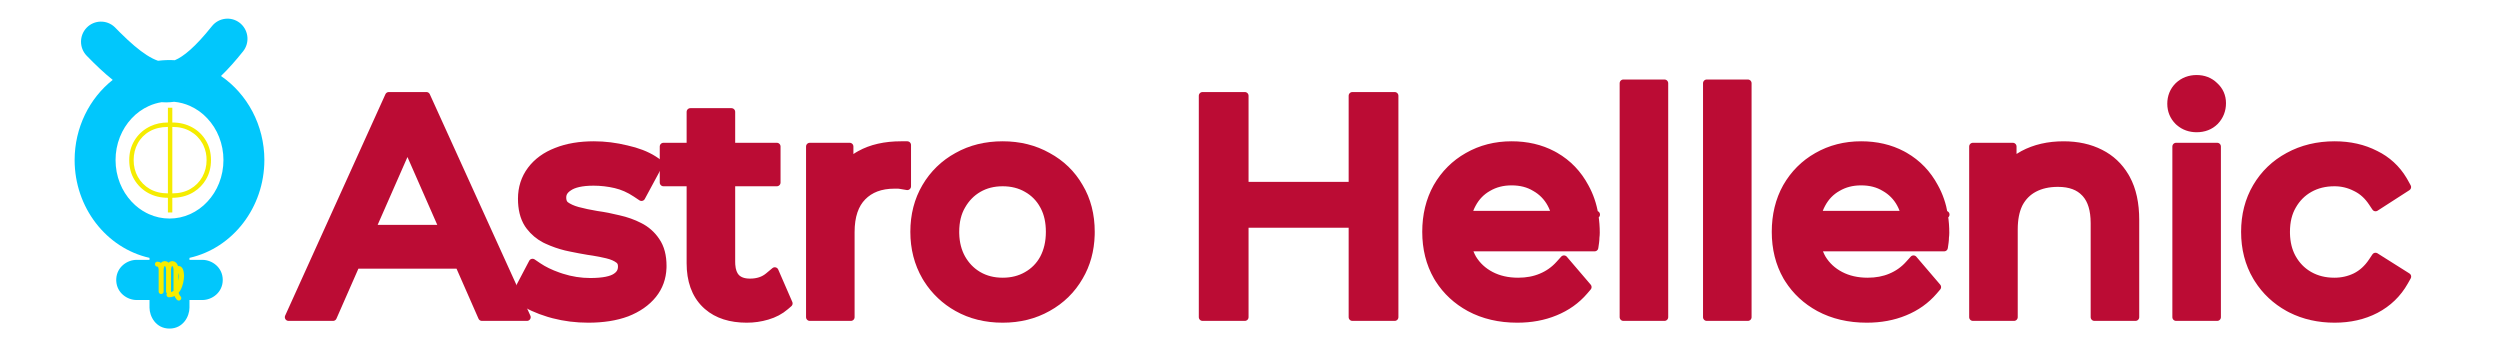
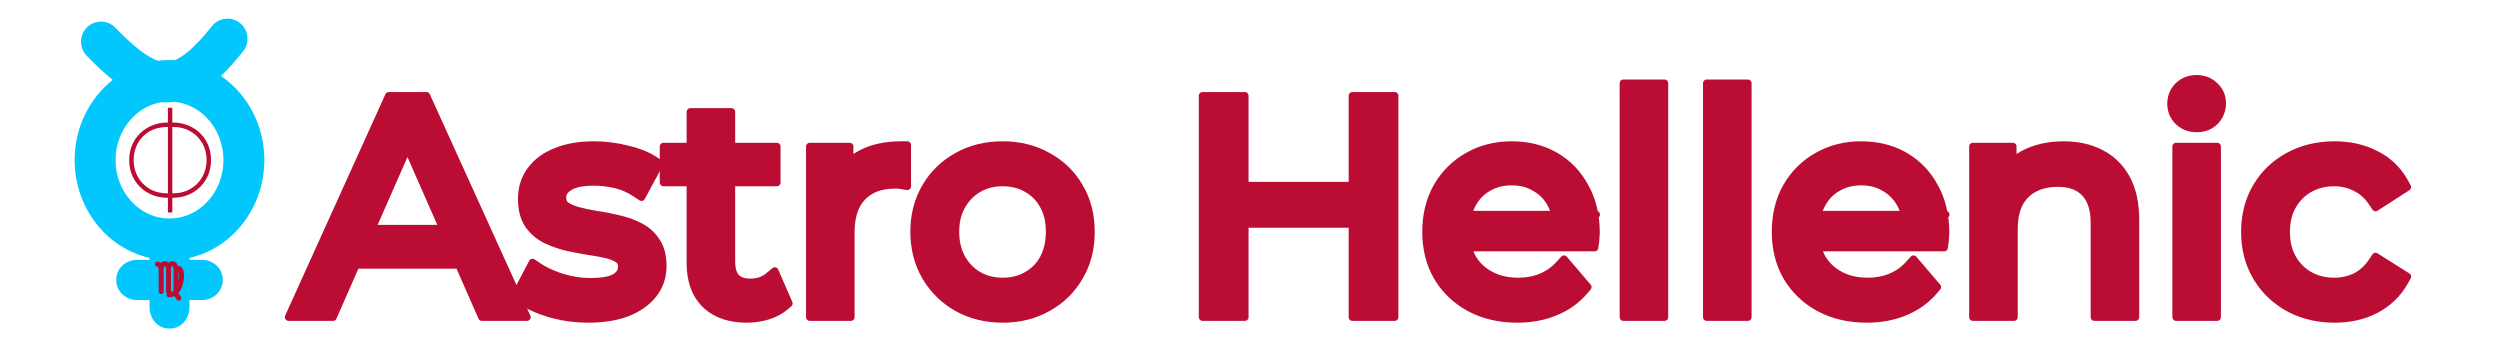
<svg xmlns="http://www.w3.org/2000/svg" fill="none" viewBox="0 0 402 56">
  <path fill="#01C7FC" d="M35.93 25.737a10 10 0 0 0-.702-3.711v-.002a9.4 9.4 0 0 0-1.895-2.994 8.6 8.6 0 0 0-2.756-1.982v-.001A8 8 0 0 0 28 16.369a10 10 0 0 1-1.267.092 10 10 0 0 1-.754-.028 8 8 0 0 0-2.046.614 8.6 8.6 0 0 0-2.757 1.984h-.001a9.5 9.5 0 0 0-1.892 2.996h-.001a10 10 0 0 0-.7 3.71c0 1.299.237 2.544.7 3.712a9.5 9.5 0 0 0 1.895 2.995 8.7 8.7 0 0 0 2.378 1.801l.379.182a8 8 0 0 0 3.321.714 8 8 0 0 0 3.32-.713h.001a8.6 8.6 0 0 0 2.757-1.984l.001-.001a9.4 9.4 0 0 0 1.894-2.993 10 10 0 0 0 .701-3.713m6.58 0c0 7.604-5.07 14.162-12.043 15.727v.319h2.058c1.607 0 3.294 1.242 3.294 3.23 0 1.994-1.692 3.231-3.294 3.231h-2.058v1.234c0 1.366-.996 3.356-3.212 3.356-2.215 0-3.212-1.989-3.212-3.356v-1.234h-2.058c-1.548 0-3.188-1.16-3.289-3.046l-.005-.184.005-.184c.1-1.883 1.736-3.047 3.29-3.047h2.057v-.32C17.07 39.898 12 33.34 12 25.737c0-5.21 2.381-9.932 6.125-12.89-1.372-1.1-2.76-2.413-4.186-3.885a3.246 3.246 0 0 1 .006-4.518 3.2 3.2 0 0 1 4.472-.11l.121.117.745.756c1.696 1.69 3.105 2.878 4.318 3.655.7.448 1.297.735 1.813.909a15 15 0 0 1 2.7-.09c1.387-.583 3.262-2.087 5.966-5.473a3.2 3.2 0 0 1 4.439-.556l.132.106.123.11a3.246 3.246 0 0 1 .314 4.387c-1.17 1.465-2.348 2.807-3.557 3.964 4.232 2.89 6.98 7.921 6.98 13.518" />
  <path fill="#01C7FC" d="M21.985 44.325h10.54c.416 0 .752.308.752.689s-.336.688-.752.688h-10.54c-.414 0-.752-.308-.752-.688s.338-.69.752-.69" />
  <path fill="#01C7FC" d="M27.924 37.9v11.577c0 .45-.3.814-.669.814s-.669-.364-.669-.814V37.9z" />
  <path fill="#01C7FC" d="M27.255 12.198c7.021 0 12.713 6.062 12.713 13.54s-5.692 13.538-12.713 13.538-12.712-6.06-12.712-13.539c0-7.477 5.691-13.54 12.712-13.54m-7.932 21.986a11.2 11.2 0 0 0 3.567 2.562 10.55 10.55 0 0 0 4.365.938 10.55 10.55 0 0 0 4.366-.938 11.2 11.2 0 0 0 3.566-2.562 12 12 0 0 0 2.405-3.797c.584-1.473.88-3.036.88-4.65 0-1.613-.296-3.178-.88-4.65a12 12 0 0 0-2.405-3.797 11.2 11.2 0 0 0-3.566-2.561 10.6 10.6 0 0 0-4.366-.938 10.55 10.55 0 0 0-4.365.938 11.2 11.2 0 0 0-3.567 2.56 12 12 0 0 0-2.403 3.799 12.5 12.5 0 0 0-.881 4.65c0 1.613.296 3.177.88 4.649a12 12 0 0 0 2.404 3.797" />
  <path fill="#01C7FC" d="M36.067 5.794a.657.657 0 0 1 .942-.095.7.7 0 0 1 .092.97c-3.767 4.716-6.945 7.23-10.382 7.249-3.41.018-6.794-2.431-10.954-6.725a.703.703 0 0 1 0-.974.656.656 0 0 1 .947.002c4.178 4.31 7.204 6.335 10 6.32 2.77-.015 5.596-2.04 9.355-6.747" />
-   <path fill="#F5EC00" d="M27.709 17.327v2.371q1.783.003 3.19.775a5.74 5.74 0 0 1 2.219 2.145q.81 1.366.81 3.134 0 1.753-.818 3.126a5.8 5.8 0 0 1-1.884 1.948l-.343.206c-.938.515-1.996.77-3.174.773v2.355h-.71v-2.355q-1.768-.002-3.174-.773a5.86 5.86 0 0 1-2.228-2.154q-.817-1.373-.817-3.126 0-1.76.826-3.134a5.86 5.86 0 0 1 2.236-2.145l.36-.184q1.272-.595 2.797-.59v-2.372zm-.71 3.082q-1.72.011-2.942.717a4.9 4.9 0 0 0-1.904 1.928q-.661 1.211-.662 2.698 0 1.479.678 2.69a5.1 5.1 0 0 0 1.913 1.936h-.001q1.236.714 2.918.717zm.71 10.686q1.682-.004 2.909-.717a5.05 5.05 0 0 0 1.913-1.929 5.5 5.5 0 0 0 .687-2.698 5.4 5.4 0 0 0-.512-2.382l-.158-.306a5 5 0 0 0-1.921-1.937h-.001q-1.235-.721-2.917-.718z" />
-   <path stroke="#F5EC00" stroke-linecap="round" stroke-linejoin="round" stroke-width=".8" d="M28.749 47.933s-.448-.44-.448-1.056v-3.522s0-.969-.598-.969c-.597 0-.597.969-.597.969m0 0v3.522m0-3.522s-.006-.969-.598-.969c-.59 0-.597.969-.597.969m0 3.522v-3.522m0 0s0-.88-.597-.88M28.3 44.41s0-1.233.448-1.233.448 1.233.448 1.233-.075 2.994-2.017 2.994" />
+   <path fill="#BB0C34" d="M27.709 17.327v2.371q1.783.003 3.19.775a5.74 5.74 0 0 1 2.219 2.145q.81 1.366.81 3.134 0 1.753-.818 3.126a5.8 5.8 0 0 1-1.884 1.948l-.343.206c-.938.515-1.996.77-3.174.773v2.355h-.71v-2.355q-1.768-.002-3.174-.773a5.86 5.86 0 0 1-2.228-2.154q-.817-1.373-.817-3.126 0-1.76.826-3.134a5.86 5.86 0 0 1 2.236-2.145l.36-.184q1.272-.595 2.797-.59v-2.372zm-.71 3.082q-1.72.011-2.942.717a4.9 4.9 0 0 0-1.904 1.928q-.661 1.211-.662 2.698 0 1.479.678 2.69a5.1 5.1 0 0 0 1.913 1.936h-.001q1.236.714 2.918.717zm.71 10.686q1.682-.004 2.909-.717a5.05 5.05 0 0 0 1.913-1.929 5.5 5.5 0 0 0 .687-2.698 5.4 5.4 0 0 0-.512-2.382l-.158-.306a5 5 0 0 0-1.921-1.937h-.001q-1.235-.721-2.917-.718z" />
+   <path stroke="#BB0C34" stroke-linecap="round" stroke-linejoin="round" stroke-width=".8" d="M28.749 47.933s-.448-.44-.448-1.056v-3.522s0-.969-.598-.969c-.597 0-.597.969-.597.969m0 0v3.522m0-3.522s-.006-.969-.598-.969c-.59 0-.597.969-.597.969m0 3.522v-3.522m0 0s0-.88-.597-.88M28.3 44.41s0-1.233.448-1.233.448 1.233.448 1.233-.075 2.994-2.017 2.994" />
  <path fill="#BB0C34" d="M375.409 50.288q-3.888 0-6.96-1.68-3.024-1.68-4.752-4.608t-1.728-6.72 1.728-6.72 4.752-4.56q3.072-1.68 6.96-1.68 3.456 0 6.144 1.392 2.736 1.344 4.224 4.032L382.273 32q-1.248-1.872-3.072-2.736a8.3 8.3 0 0 0-3.84-.912q-2.496 0-4.464 1.104t-3.12 3.12q-1.152 1.968-1.152 4.704t1.152 4.752 3.12 3.12 4.464 1.104q2.064 0 3.84-.864 1.824-.912 3.072-2.784l3.504 2.208q-1.488 2.64-4.224 4.08-2.688 1.392-6.144 1.392" />
  <path fill="#BB0C34" d="M350.915 50V24.56h4.608V50zm2.304-30.336q-1.344 0-2.256-.864-.864-.864-.864-2.112 0-1.296.864-2.16.912-.864 2.256-.864t2.208.864q.912.816.912 2.064 0 1.296-.864 2.208-.864.864-2.256.864" />
  <path fill="#BB0C34" d="M318.243 50V24.56h4.416v6.864l-.72-1.824q1.248-2.496 3.84-3.888t6.048-1.392q3.12 0 5.472 1.2 2.4 1.2 3.744 3.648t1.344 6.192V50h-4.608V35.888q0-3.696-1.824-5.568-1.776-1.872-5.04-1.872-2.448 0-4.272.96t-2.832 2.832q-.96 1.872-.96 4.656V50z" />
  <path fill="#BB0C34" d="M300.18 50.288q-4.08 0-7.2-1.68-3.072-1.68-4.8-4.608-1.68-2.928-1.68-6.72t1.632-6.72q1.68-2.928 4.56-4.56 2.928-1.68 6.576-1.68 3.696 0 6.528 1.632t4.416 4.608q1.632 2.928 1.632 6.864 0 .288-.048.672 0 .384-.048.72H290.1v-3.312h19.248l-1.872 1.152q.048-2.448-1.008-4.368a7.5 7.5 0 0 0-2.928-2.976q-1.824-1.104-4.272-1.104-2.4 0-4.272 1.104-1.872 1.056-2.928 3.024-1.056 1.92-1.056 4.416v.768q0 2.544 1.152 4.56 1.2 1.968 3.312 3.072t4.848 1.104q2.256 0 4.08-.768a8.94 8.94 0 0 0 3.264-2.304l2.544 2.976q-1.728 2.016-4.32 3.072-2.544 1.056-5.712 1.056" />
  <path fill="#BB0C34" d="M275.446 50V14.384h4.608V50z" />
  <path fill="#BB0C34" d="M262.04 50V14.384h4.608V50z" />
  <path fill="#BB0C34" d="M243.977 50.288q-4.08 0-7.2-1.68-3.072-1.68-4.8-4.608-1.68-2.928-1.68-6.72t1.632-6.72q1.68-2.928 4.56-4.56 2.928-1.68 6.576-1.68 3.696 0 6.528 1.632t4.416 4.608q1.632 2.928 1.632 6.864 0 .288-.048.672 0 .384-.048.72h-21.648v-3.312h19.248l-1.872 1.152q.048-2.448-1.008-4.368a7.5 7.5 0 0 0-2.928-2.976q-1.824-1.104-4.272-1.104-2.4 0-4.272 1.104-1.872 1.056-2.928 3.024-1.056 1.92-1.056 4.416v.768q0 2.544 1.152 4.56 1.2 1.968 3.312 3.072t4.848 1.104q2.256 0 4.08-.768a8.94 8.94 0 0 0 3.264-2.304l2.544 2.976q-1.728 2.016-4.32 3.072-2.544 1.056-5.712 1.056" />
  <path fill="#BB0C34" d="M218.464 50V16.4h4.8V50zm-24.096 0V16.4h4.8V50zm4.32-14.976v-4.176h20.208v4.176z" />
  <path fill="#BB0C34" d="M161.233 50.288q-3.84 0-6.816-1.68A12.5 12.5 0 0 1 149.713 44q-1.728-2.976-1.728-6.72 0-3.792 1.728-6.72a12.15 12.15 0 0 1 4.704-4.56q2.976-1.68 6.816-1.68 3.792 0 6.768 1.68 3.024 1.632 4.704 4.56 1.728 2.88 1.728 6.72 0 3.792-1.728 6.72-1.68 2.928-4.704 4.608-2.976 1.68-6.768 1.68m0-4.032q2.448 0 4.368-1.104a7.8 7.8 0 0 0 3.072-3.12q1.104-2.064 1.104-4.752 0-2.736-1.104-4.704a7.8 7.8 0 0 0-3.072-3.12q-1.92-1.104-4.368-1.104t-4.368 1.104-3.072 3.12q-1.152 1.968-1.152 4.704 0 2.688 1.152 4.752 1.152 2.016 3.072 3.12t4.368 1.104" />
  <path fill="#BB0C34" d="M131.212 50V24.56h4.416v6.912l-.432-1.728q1.056-2.64 3.552-4.032t6.144-1.392v4.464a3.5 3.5 0 0 0-.576-.048h-.48q-3.696 0-5.856 2.208t-2.16 6.384V50z" />
  <path fill="#BB0C34" d="M120.073 50.288q-3.84 0-5.952-2.064t-2.112-5.904V18.992h4.608v23.136q0 2.064 1.008 3.168 1.056 1.104 2.976 1.104 2.16 0 3.6-1.2l1.44 3.312q-1.056.912-2.544 1.344-1.44.432-3.024.432m-12.384-21.936V24.56h16.224v3.792z" />
  <path fill="#BB0C34" d="M94.586 50.288q-3.168 0-6.048-.864-2.832-.864-4.464-2.112l1.92-3.648q1.632 1.104 4.032 1.872t4.896.768q3.216 0 4.608-.912 1.44-.912 1.44-2.544 0-1.2-.864-1.872t-2.304-1.008a32 32 0 0 0-3.12-.576 66 66 0 0 1-3.456-.672 15.4 15.4 0 0 1-3.168-1.152 6.25 6.25 0 0 1-2.304-2.064q-.864-1.344-.864-3.552 0-2.304 1.296-4.032t3.648-2.64q2.4-.96 5.664-.96 2.496 0 5.04.624 2.592.576 4.224 1.68l-1.968 3.648q-1.728-1.152-3.6-1.584a16.6 16.6 0 0 0-3.744-.432q-3.024 0-4.512 1.008-1.488.96-1.488 2.496 0 1.296.864 2.016.912.672 2.304 1.056 1.44.384 3.168.672 1.728.24 3.456.672 1.728.384 3.12 1.104a5.87 5.87 0 0 1 2.304 2.016q.912 1.296.912 3.456 0 2.304-1.344 3.984t-3.792 2.64q-2.448.912-5.856.912" />
  <path fill="#BB0C34" d="m47.952 50 15.216-33.6h4.752L83.184 50h-5.04L64.56 19.088h1.92L52.896 50zm6.48-8.4 1.296-3.84H74.64l1.392 3.84z" />
  <path fill="#BB0C34" stroke="#BB0C34" stroke-width="1.2" stroke-linejoin="round" d="M366.625 37.28q0-2.565 1.013-4.455l.139-.249q1.08-1.89 2.877-2.978l.243-.142q1.968-1.104 4.464-1.104l.512.014a8.2 8.2 0 0 1 3.328.898q1.71.81 2.914 2.506l.158.23 3.504-2.256q-1.488-2.688-4.224-4.032-2.52-1.305-5.715-1.387l-.429-.005q-3.888 0-6.96 1.68-3.024 1.632-4.752 4.56l-.209.37q-1.519 2.795-1.519 6.35l.007.471q.1 3.505 1.721 6.249 1.728 2.928 4.752 4.608 2.88 1.575 6.478 1.673l.482.007q3.24 0 5.805-1.223l.339-.168q2.736-1.44 4.224-4.08l-3.504-2.209q-1.248 1.872-3.072 2.784a8.66 8.66 0 0 1-3.84.864v-1c1.23 0 2.358-.256 3.398-.76 1.042-.523 1.938-1.326 2.682-2.442l.54-.812 5.135 3.236-.468.829c-1.088 1.93-2.639 3.427-4.629 4.474l-.006.003c-1.953 1.011-4.163 1.504-6.604 1.504-2.569 0-4.917-.521-7.022-1.583l-.417-.22-.006-.003c-2.033-1.13-3.668-2.66-4.89-4.584l-.238-.39c-1.253-2.123-1.867-4.542-1.867-7.228s.614-5.105 1.867-7.228c1.245-2.11 2.964-3.758 5.139-4.932 2.209-1.207 4.695-1.8 7.434-1.8 2.433 0 4.636.49 6.584 1.494a10.5 10.5 0 0 1 4.449 4.082l.21.364.453.818-5.118 3.296-.546-.82c-.697-1.045-1.523-1.798-2.476-2.291l-.192-.095-.014-.007-.015-.008a7.3 7.3 0 0 0-3.383-.801c-1.511 0-2.827.333-3.974.976-1.149.645-2.061 1.553-2.741 2.744l-.005.01c-.662 1.13-1.016 2.516-1.016 4.198l.004.312c.038 1.441.346 2.674.895 3.723l.122.221c.638 1.117 1.478 1.985 2.528 2.62l.213.124c1.147.644 2.463.976 3.974.976v1l-.31-.004q-2.155-.06-3.905-.966l-.249-.134a8.1 8.1 0 0 1-2.973-2.872l-.147-.248q-1.08-1.89-1.147-4.413z" />
  <path fill="#BB0C34" stroke="#BB0C34" stroke-width="1.2" stroke-linejoin="round" d="M350.915 24.56V50h4.607V24.56zm5.424-7.968q0-1.248-.912-2.064-.756-.756-1.879-.85l-.329-.014q-1.344 0-2.256.864-.864.865-.864 2.16l.013.306q.095 1.05.851 1.806a3.1 3.1 0 0 0 1.927.85l.329.014q1.392 0 2.256-.864.864-.912.864-2.208M356.522 51h-6.607V23.56h6.607zm.817-34.408c0 1.11-.38 2.095-1.138 2.895l-.019.02c-.79.79-1.81 1.157-2.963 1.157-1.062 0-2.011-.328-2.79-.999l-.154-.139-.019-.02c-.768-.767-1.157-1.727-1.157-2.817 0-1.112.381-2.092 1.157-2.868l.019-.02c.808-.764 1.812-1.137 2.944-1.137 1.113 0 2.098.362 2.875 1.12.824.737 1.245 1.698 1.245 2.808" />
  <path fill="#BB0C34" stroke="#BB0C34" stroke-width="1.2" stroke-linejoin="round" d="M342.387 35.36q0-3.744-1.344-6.192t-3.744-3.648q-2.205-1.125-5.085-1.196l-.387-.004q-3.456 0-6.048 1.392l-.319.179q-1.715.999-2.801 2.513V24.56h-4.416V50h4.608V36.897q0-2.61.843-4.42l.117-.237q.945-1.755 2.607-2.709l.225-.123q1.824-.96 4.272-.96l.402.007q2.973.11 4.638 1.865l-.726.688c-.947-1-2.335-1.56-4.314-1.56-1.5 0-2.759.293-3.807.845-1.028.541-1.827 1.334-2.407 2.403l-.1.204c-.485 1.04-.75 2.36-.75 3.997V51h-6.608V23.56h6.416v2.354a11 11 0 0 1 1.647-1.083c1.897-1.019 4.081-1.51 6.521-1.51 2.21 0 4.195.424 5.927 1.308h-.001c1.674.839 3.003 2.089 3.976 3.724l.191.333c1 1.822 1.467 4.065 1.467 6.674V51h-6.608V35.888c0-2.168-.501-3.677-1.363-4.677l-.177-.193-.01-.01.726-.688q1.824 1.872 1.824 5.568V50h4.608z" />
  <path fill="#BB0C34" stroke="#BB0C34" stroke-width="1.2" stroke-linejoin="round" d="M285.5 37.28c0-2.675.577-5.087 1.759-7.207l.006-.01c1.207-2.105 2.855-3.755 4.934-4.933 2.115-1.212 4.479-1.81 7.07-1.81 2.452 0 4.673.509 6.637 1.55l.39.216c2.05 1.181 3.649 2.851 4.79 4.987.75 1.345 1.255 2.825 1.524 4.43h.272l-.249.153a18 18 0 0 1 .212 2.768l-.015.384a7 7 0 0 1-.037.368q-.003.404-.055.781l-.123.86h-20.31q.25.926.714 1.743c.702 1.15 1.668 2.05 2.92 2.706 1.246.65 2.699.99 4.385.99v1q-2.565 0-4.581-.97l-.266-.134q-2.112-1.104-3.313-3.072a8.7 8.7 0 0 1-1.072-3.264h20.656l.036-.348a6 6 0 0 0 .012-.372q.024-.192.036-.36l.013-.312q0-3.937-1.633-6.864-1.485-2.79-4.066-4.399l-.35-.209q-2.655-1.53-6.069-1.626l-.458-.006q-3.649 0-6.577 1.68l-.355.209q-2.63 1.605-4.204 4.35-1.632 2.93-1.633 6.721l.007.471q.099 3.505 1.674 6.249 1.728 2.928 4.799 4.608 2.925 1.575 6.694 1.673l.507.007q3.168 0 5.712-1.056 2.59-1.055 4.319-3.072l-2.544-2.976a8.94 8.94 0 0 1-3.264 2.304q-1.824.768-4.08.768v-1c1.389 0 2.615-.236 3.693-.69l.007-.004a7.94 7.94 0 0 0 2.904-2.05l.762-.841 3.283 3.839.555.651-.556.65c-1.262 1.471-2.835 2.587-4.702 3.347h-.001c-1.833.759-3.867 1.13-6.088 1.13-2.861 0-5.429-.59-7.675-1.8l-.005-.003c-2.063-1.128-3.717-2.659-4.942-4.586l-.24-.391-.007-.01c-1.216-2.121-1.812-4.537-1.812-7.218m14.072-9.068q2.258.065 3.968 1.1a7.5 7.5 0 0 1 2.929 2.976q.8 1.456.966 3.216h-16.352q.202-1.743.985-3.168 1.056-1.968 2.928-3.024 1.873-1.104 4.273-1.104zm-.303.996c-1.441 0-2.687.33-3.765.966l-.008.005-.009.004c-1.076.607-1.92 1.474-2.538 2.626l-.005.01a7.3 7.3 0 0 0-.662 1.685h13.977a7 7 0 0 0-.667-1.734 6.5 6.5 0 0 0-2.543-2.587l-.013-.007-.014-.008c-1.037-.628-2.277-.96-3.753-.96" />
  <path fill="#BB0C34" stroke="#BB0C34" stroke-width="1.2" stroke-linejoin="round" d="M275.446 14.384V50h4.608V14.384zM281.054 51h-6.608V13.384h6.608z" />
  <path fill="#BB0C34" stroke="#BB0C34" stroke-width="1.2" stroke-linejoin="round" d="M262.04 14.384V50h4.607V14.384zM267.647 51h-6.607V13.384h6.607z" />
  <path fill="#BB0C34" stroke="#BB0C34" stroke-width="1.2" stroke-linejoin="round" d="M229.297 37.28c0-2.675.577-5.087 1.759-7.207l.006-.01c1.207-2.105 2.855-3.755 4.934-4.933 2.115-1.212 4.479-1.81 7.069-1.81 2.453 0 4.674.509 6.638 1.55l.39.216c2.05 1.181 3.649 2.851 4.79 4.987.749 1.345 1.254 2.825 1.524 4.43h.272l-.249.153a18 18 0 0 1 .212 2.768l-.015.384a9 9 0 0 1-.037.368q-.003.404-.055.781l-.123.86h-20.31q.25.926.713 1.743c.703 1.15 1.669 2.05 2.921 2.706 1.245.65 2.698.99 4.385.99v1q-2.565 0-4.581-.97l-.267-.134q-2.112-1.104-3.312-3.072a8.7 8.7 0 0 1-1.072-3.264h20.656l.036-.348a6 6 0 0 0 .012-.372q.024-.192.036-.36l.013-.312q0-3.937-1.633-6.864-1.485-2.79-4.067-4.399l-.349-.209q-2.655-1.53-6.07-1.626l-.458-.006q-3.648 0-6.576 1.68l-.355.209q-2.63 1.605-4.204 4.35-1.632 2.93-1.633 6.721l.007.471q.098 3.505 1.674 6.249 1.727 2.928 4.799 4.608 2.925 1.575 6.694 1.673l.507.007q3.167 0 5.711-1.056 2.592-1.055 4.32-3.072l-2.544-2.976a8.94 8.94 0 0 1-3.264 2.304q-1.824.768-4.08.768v-1c1.389 0 2.615-.236 3.692-.69l.008-.004a7.94 7.94 0 0 0 2.904-2.05l.762-.841 3.283 3.839.555.651-.556.65c-1.262 1.471-2.835 2.587-4.703 3.347h-.001c-1.832.759-3.866 1.13-6.087 1.13-2.861 0-5.429-.59-7.675-1.8l-.005-.003c-2.064-1.128-3.717-2.659-4.943-4.586l-.239-.391-.007-.01c-1.217-2.121-1.812-4.537-1.812-7.218m14.072-9.068q2.258.065 3.968 1.1a7.5 7.5 0 0 1 2.929 2.976q.8 1.456.965 3.216H234.88q.202-1.743.985-3.168 1.056-1.968 2.928-3.024 1.872-1.104 4.272-1.104zm-.304.996c-1.44 0-2.686.33-3.764.966l-.008.005-.009.004c-1.076.607-1.92 1.474-2.538 2.626l-.005.01a7.2 7.2 0 0 0-.662 1.685h13.977a7 7 0 0 0-.667-1.734 6.5 6.5 0 0 0-2.543-2.587l-.013-.007-.014-.008c-1.037-.628-2.277-.96-3.754-.96" />
  <path fill="#BB0C34" stroke="#BB0C34" stroke-width="1.2" stroke-linejoin="round" d="M199.168 16.4h-4.8V50h4.8V35.024h19.296V50h4.8V16.4h-4.8v14.448h-19.296zM224.264 51h-6.8V36.024h-17.296V51h-6.8V15.4h6.8v14.448h17.296V15.4h6.8z" />
  <path fill="#BB0C34" stroke="#BB0C34" stroke-width="1.2" stroke-linejoin="round" d="M174.433 37.28q0-3.84-1.728-6.72-1.68-2.928-4.704-4.56-2.79-1.575-6.298-1.674l-.471-.006q-3.839 0-6.815 1.68a12.15 12.15 0 0 0-4.704 4.56l-.209.37q-1.52 2.795-1.52 6.35l.007.465q.102 3.465 1.722 6.255a12.5 12.5 0 0 0 4.704 4.608q2.79 1.575 6.339 1.673l.476.007q3.792 0 6.769-1.68 3.024-1.68 4.704-4.608 1.62-2.745 1.721-6.249zm-5.657 0c0-1.583-.299-2.905-.86-3.999l-.115-.216-.005-.008a6.8 6.8 0 0 0-2.685-2.729l-.008-.005c-1.113-.64-2.395-.971-3.871-.971s-2.756.331-3.869.971c-1.118.643-2.018 1.552-2.702 2.75l-.005.008c-.662 1.13-1.015 2.517-1.015 4.2l.004.305c.041 1.511.387 2.82 1.016 3.95.642 1.123 1.472 1.991 2.495 2.625l.207.124c1.113.64 2.394.97 3.869.97v1q-2.294 0-4.126-.969l-.241-.134q-1.8-1.035-2.926-2.872l-.146-.248q-1.08-1.935-1.147-4.419l-.005-.333q0-2.565 1.012-4.455l.14-.249q1.08-1.89 2.835-2.978l.237-.142q1.92-1.104 4.367-1.104t4.369 1.104a7.8 7.8 0 0 1 3.072 3.12q1.103 1.968 1.103 4.704l-.004.333q-.064 2.485-1.099 4.42a7.8 7.8 0 0 1-3.072 3.12q-1.92 1.103-4.369 1.103v-1c1.476 0 2.758-.331 3.871-.97l.008-.006a6.8 6.8 0 0 0 2.685-2.728c.644-1.209.98-2.624.98-4.272m6.65.5c-.072 2.482-.684 4.73-1.855 6.717-1.213 2.114-2.914 3.78-5.085 4.985h-.001c-2.148 1.21-4.574 1.806-7.253 1.806-2.71 0-5.155-.595-7.307-1.81a13.5 13.5 0 0 1-4.835-4.58l-.238-.39-.004-.006c-1.248-2.15-1.864-4.566-1.864-7.222 0-2.685.615-5.105 1.868-7.228a13.15 13.15 0 0 1 5.084-4.929c2.149-1.21 4.59-1.803 7.296-1.803 2.681 0 5.11.595 7.26 1.809h-.001c2.164 1.171 3.861 2.813 5.071 4.917 1.258 2.096 1.871 4.52 1.871 7.234z" />
  <path fill="#BB0C34" stroke="#BB0C34" stroke-width="1.2" stroke-linejoin="round" d="M131.212 24.56V50h4.607V37.328q0-3.916 1.899-6.1l.261-.284q2.026-2.07 5.401-2.2l.456-.008h.479q.288 0 .577.048V24.32q-3.648 0-6.144 1.392l-.307.179a7.74 7.74 0 0 0-2.813 2.934V24.56zm5.416 1.43a9.3 9.3 0 0 1 1.633-1.151c1.848-1.031 4.074-1.519 6.631-1.519h1v6.645l-1.164-.195a3 3 0 0 0-.207-.026l-.206-.008h-.479c-2.252 0-3.926.665-5.142 1.908-1.2 1.227-1.875 3.068-1.875 5.684V51h-6.607V23.56h6.416z" />
  <path fill="#BB0C34" stroke="#BB0C34" stroke-width="1.2" stroke-linejoin="round" d="M116.617 42.128V28.352h7.296V24.56h-7.296v-5.568h-4.608v5.568h-4.321v3.792h4.321V42.32l.008.473q.124 3.495 2.104 5.43 1.98 1.936 5.479 2.057l.472.008q1.584 0 3.025-.432 1.488-.432 2.544-1.344l-1.44-3.312q-1.44 1.2-3.6 1.2v-1c1.243 0 2.206-.34 2.96-.968l1.025-.855 2.266 5.211-.558.48c-.824.712-1.804 1.224-2.919 1.547a11.5 11.5 0 0 1-3.303.473c-2.568 0-4.72-.65-6.335-2.057l-.315-.291c-1.654-1.616-2.413-3.875-2.413-6.62V29.352h-4.321V23.56h4.321v-5.568h6.608v5.568h7.296v5.792h-7.296v12.776l.014.437c.062.966.335 1.614.722 2.044.469.488 1.17.791 2.248.791v1l-.237-.005q-1.749-.065-2.739-1.1-.945-1.034-1.004-2.913z" />
  <path fill="#BB0C34" stroke="#BB0C34" stroke-width="1.2" stroke-linejoin="round" d="m85.629 42.21.925.626c.867.586 1.934 1.11 3.215 1.56l.562.188q2.252.72 4.59.72v1q-2.183 0-4.294-.588l-.602-.18q-2.4-.768-4.03-1.872l-1.92 3.648q1.63 1.248 4.463 2.112 2.52.756 5.26.85l.788.014q3.408 0 5.855-.912 2.295-.9 3.621-2.433l.171-.207q1.26-1.575 1.339-3.699l.006-.285q0-2.16-.912-3.456a5.8 5.8 0 0 0-1.953-1.827l-.351-.189q-1.218-.63-2.693-1.003l-.427-.101a33 33 0 0 0-3.456-.672 36 36 0 0 1-2.43-.486l-.738-.186q-1.218-.336-2.068-.892l-.236-.164q-.756-.63-.851-1.7l-.013-.316q0-1.536 1.487-2.496 1.49-1.008 4.513-1.008l.468.007a16.7 16.7 0 0 1 3.276.425q1.872.433 3.6 1.585l1.968-3.649q-1.632-1.104-4.224-1.68a21.3 21.3 0 0 0-4.415-.614l-.625-.01q-3.264 0-5.664.96l-.29.117q-2.143.903-3.358 2.523-1.296 1.728-1.296 4.032l.013.538q.095 1.838.85 3.014a6.25 6.25 0 0 0 2.305 2.064q1.44.72 3.168 1.152a66 66 0 0 0 3.456.672 32 32 0 0 1 3.12.576q1.44.336 2.303 1.008.864.671.865 1.872 0 1.631-1.44 2.544-1.392.912-4.608.912v-1c2.101 0 3.387-.308 4.06-.748l.006-.004.007-.005c.686-.435.975-.972.975-1.7 0-.46-.131-.76-.37-.989l-.108-.092c-.43-.334-1.052-.622-1.918-.825h-.007a29 29 0 0 0-2.2-.435l-.823-.123-.013-.002-.013-.003a67 67 0 0 1-2.632-.493l-.877-.189-.026-.006a16.7 16.7 0 0 1-2.981-1.04l-.392-.187-.011-.006-.012-.007a7.3 7.3 0 0 1-2.402-2.023l-.268-.375-.004-.007c-.712-1.108-1.023-2.5-1.023-4.093 0-1.737.493-3.295 1.496-4.632.994-1.325 2.374-2.308 4.087-2.972 1.742-.695 3.758-1.028 6.025-1.028q2.623 0 5.278.653c1.689.377 3.137.925 4.314 1.67l.232.153.749.507-2.919 5.41-.913-.608c-1.059-.707-2.149-1.184-3.27-1.443a15.6 15.6 0 0 0-3.519-.406c-1.938 0-3.203.33-3.951.836l-.01.007-.008.006c-.758.488-1.03 1.027-1.03 1.655l.008.22c.04.476.214.783.475 1.008.483.35 1.123.652 1.95.88q1.383.369 3.066.65 1.77.246 3.534.688 1.825.406 3.337 1.186a6.87 6.87 0 0 1 2.677 2.35c.753 1.08 1.08 2.447 1.08 4.01l-.006.325c-.06 1.614-.575 3.055-1.557 4.283-1.028 1.284-2.449 2.257-4.208 2.947l-.008.003-.008.003c-1.772.66-3.848.975-6.205.975q-2.894 0-5.574-.693l-.761-.213-.005-.001c-1.834-.56-3.362-1.253-4.547-2.103l-.232-.172-.671-.512z" />
  <path fill="#BB0C34" stroke="#BB0C34" stroke-width="1.2" stroke-linejoin="round" d="M68.565 15.4 84.736 51h-7.245L73.8 42.6H57.24L53.55 51H46.4l15.856-35.013.266-.587zm-5.397 1L47.952 50h4.945l3.69-8.4h17.865l3.692 8.4h5.04L67.92 16.4zm9.597 21.36h-14.49l7.244-16.487zm-12.958-1h11.426L65.52 23.758z" />
</svg>
